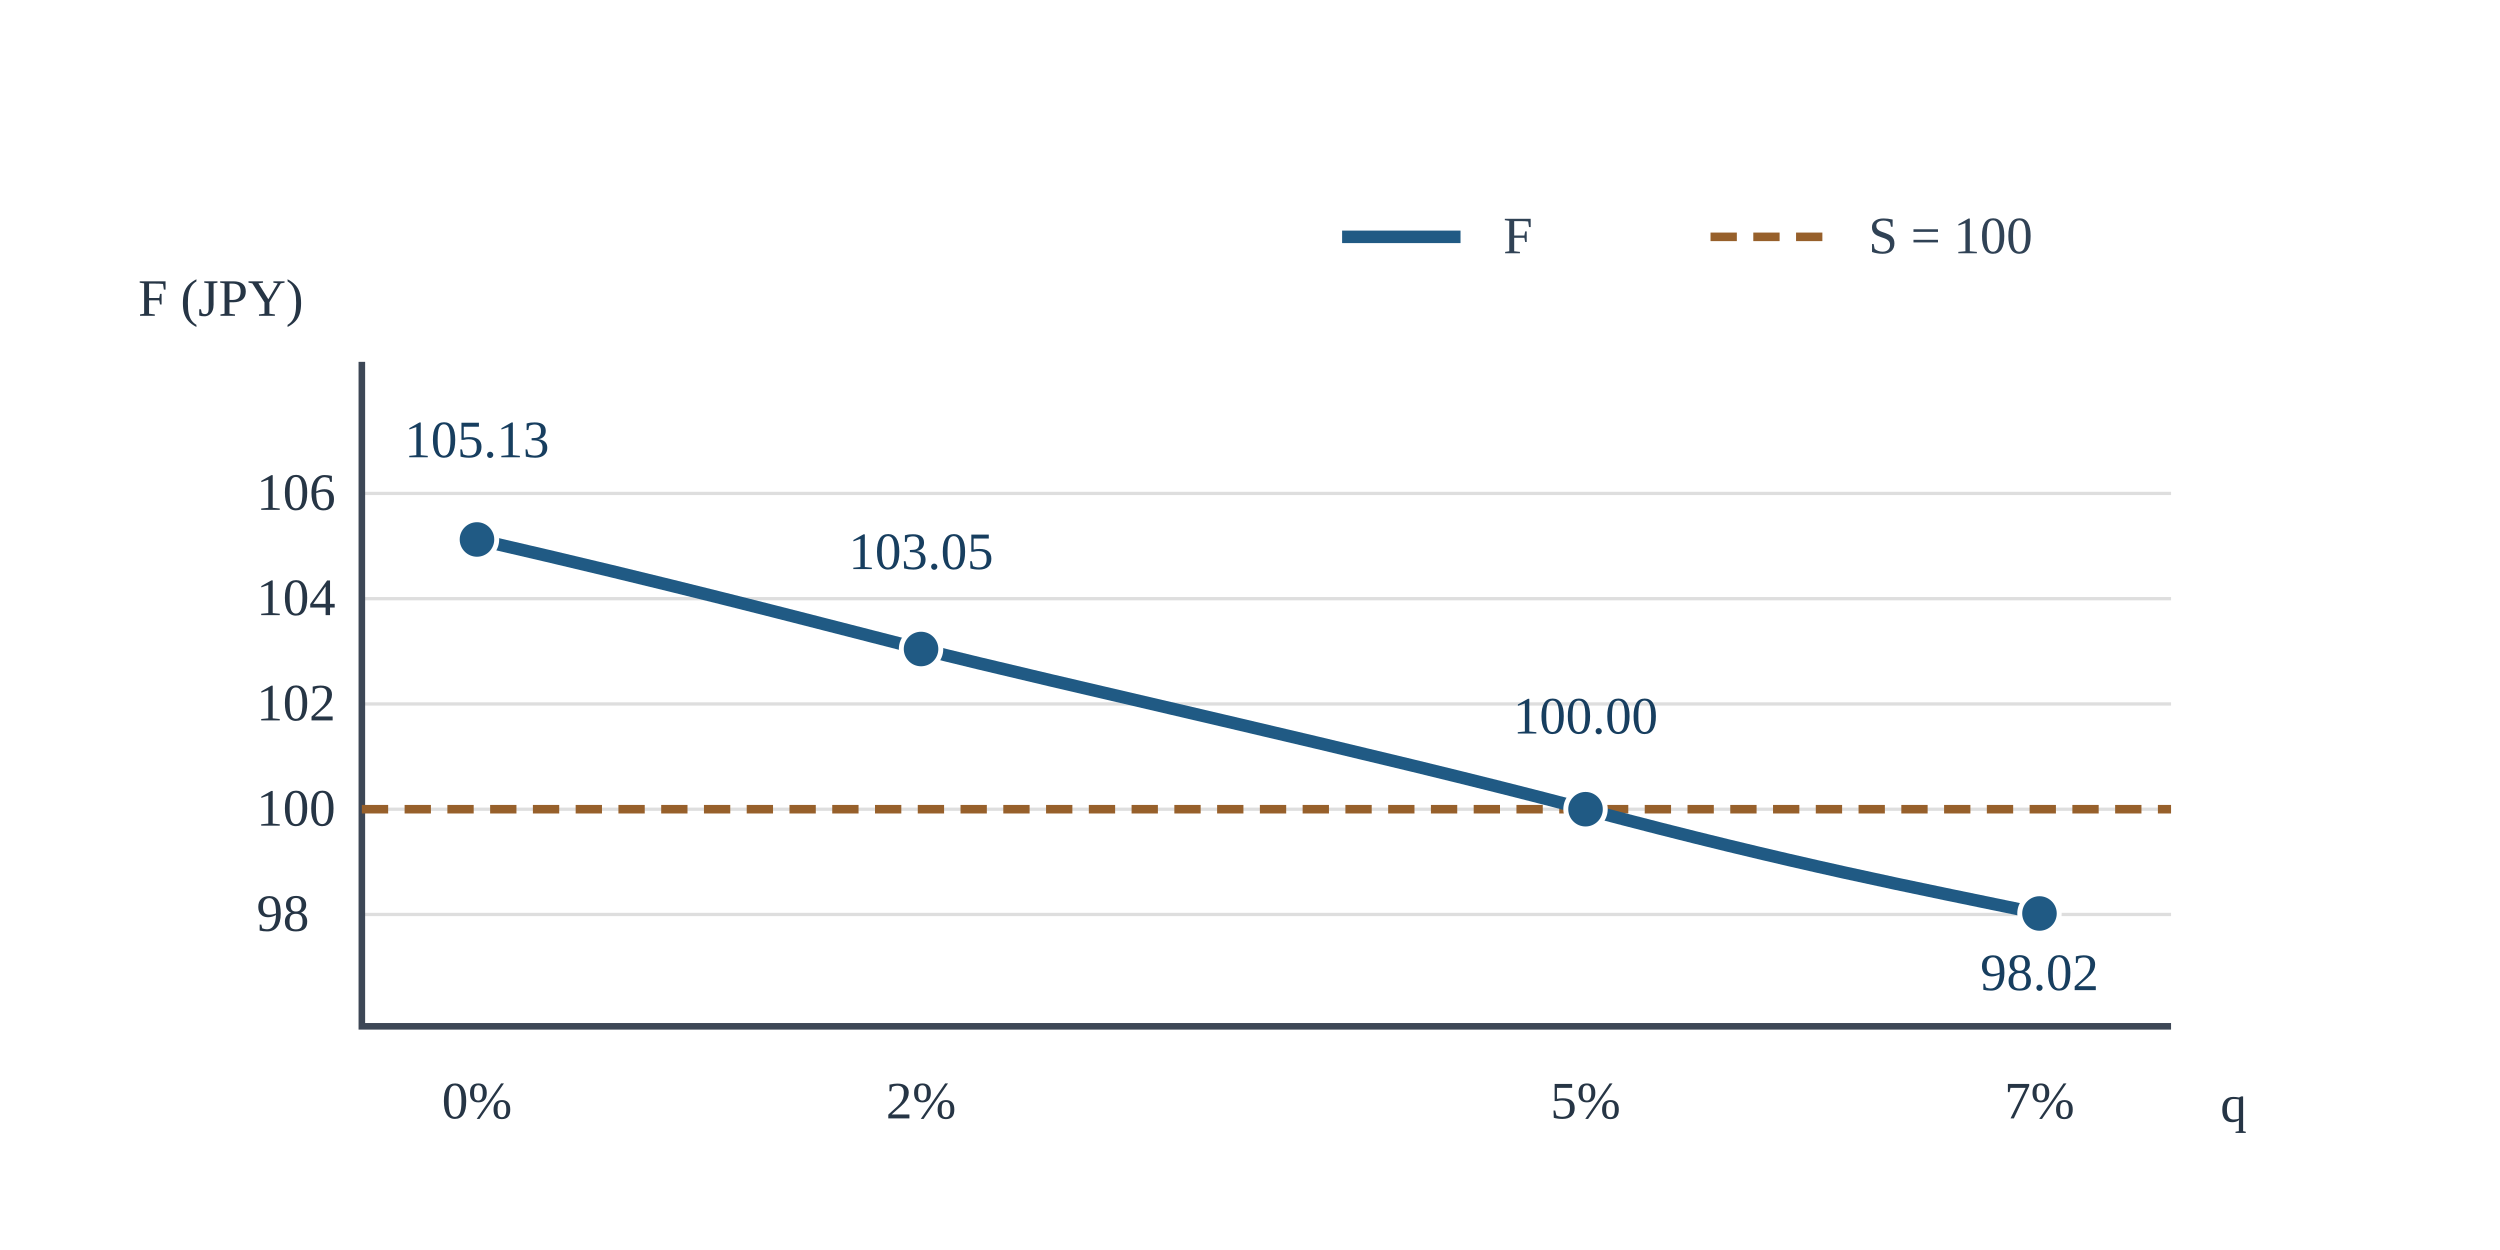
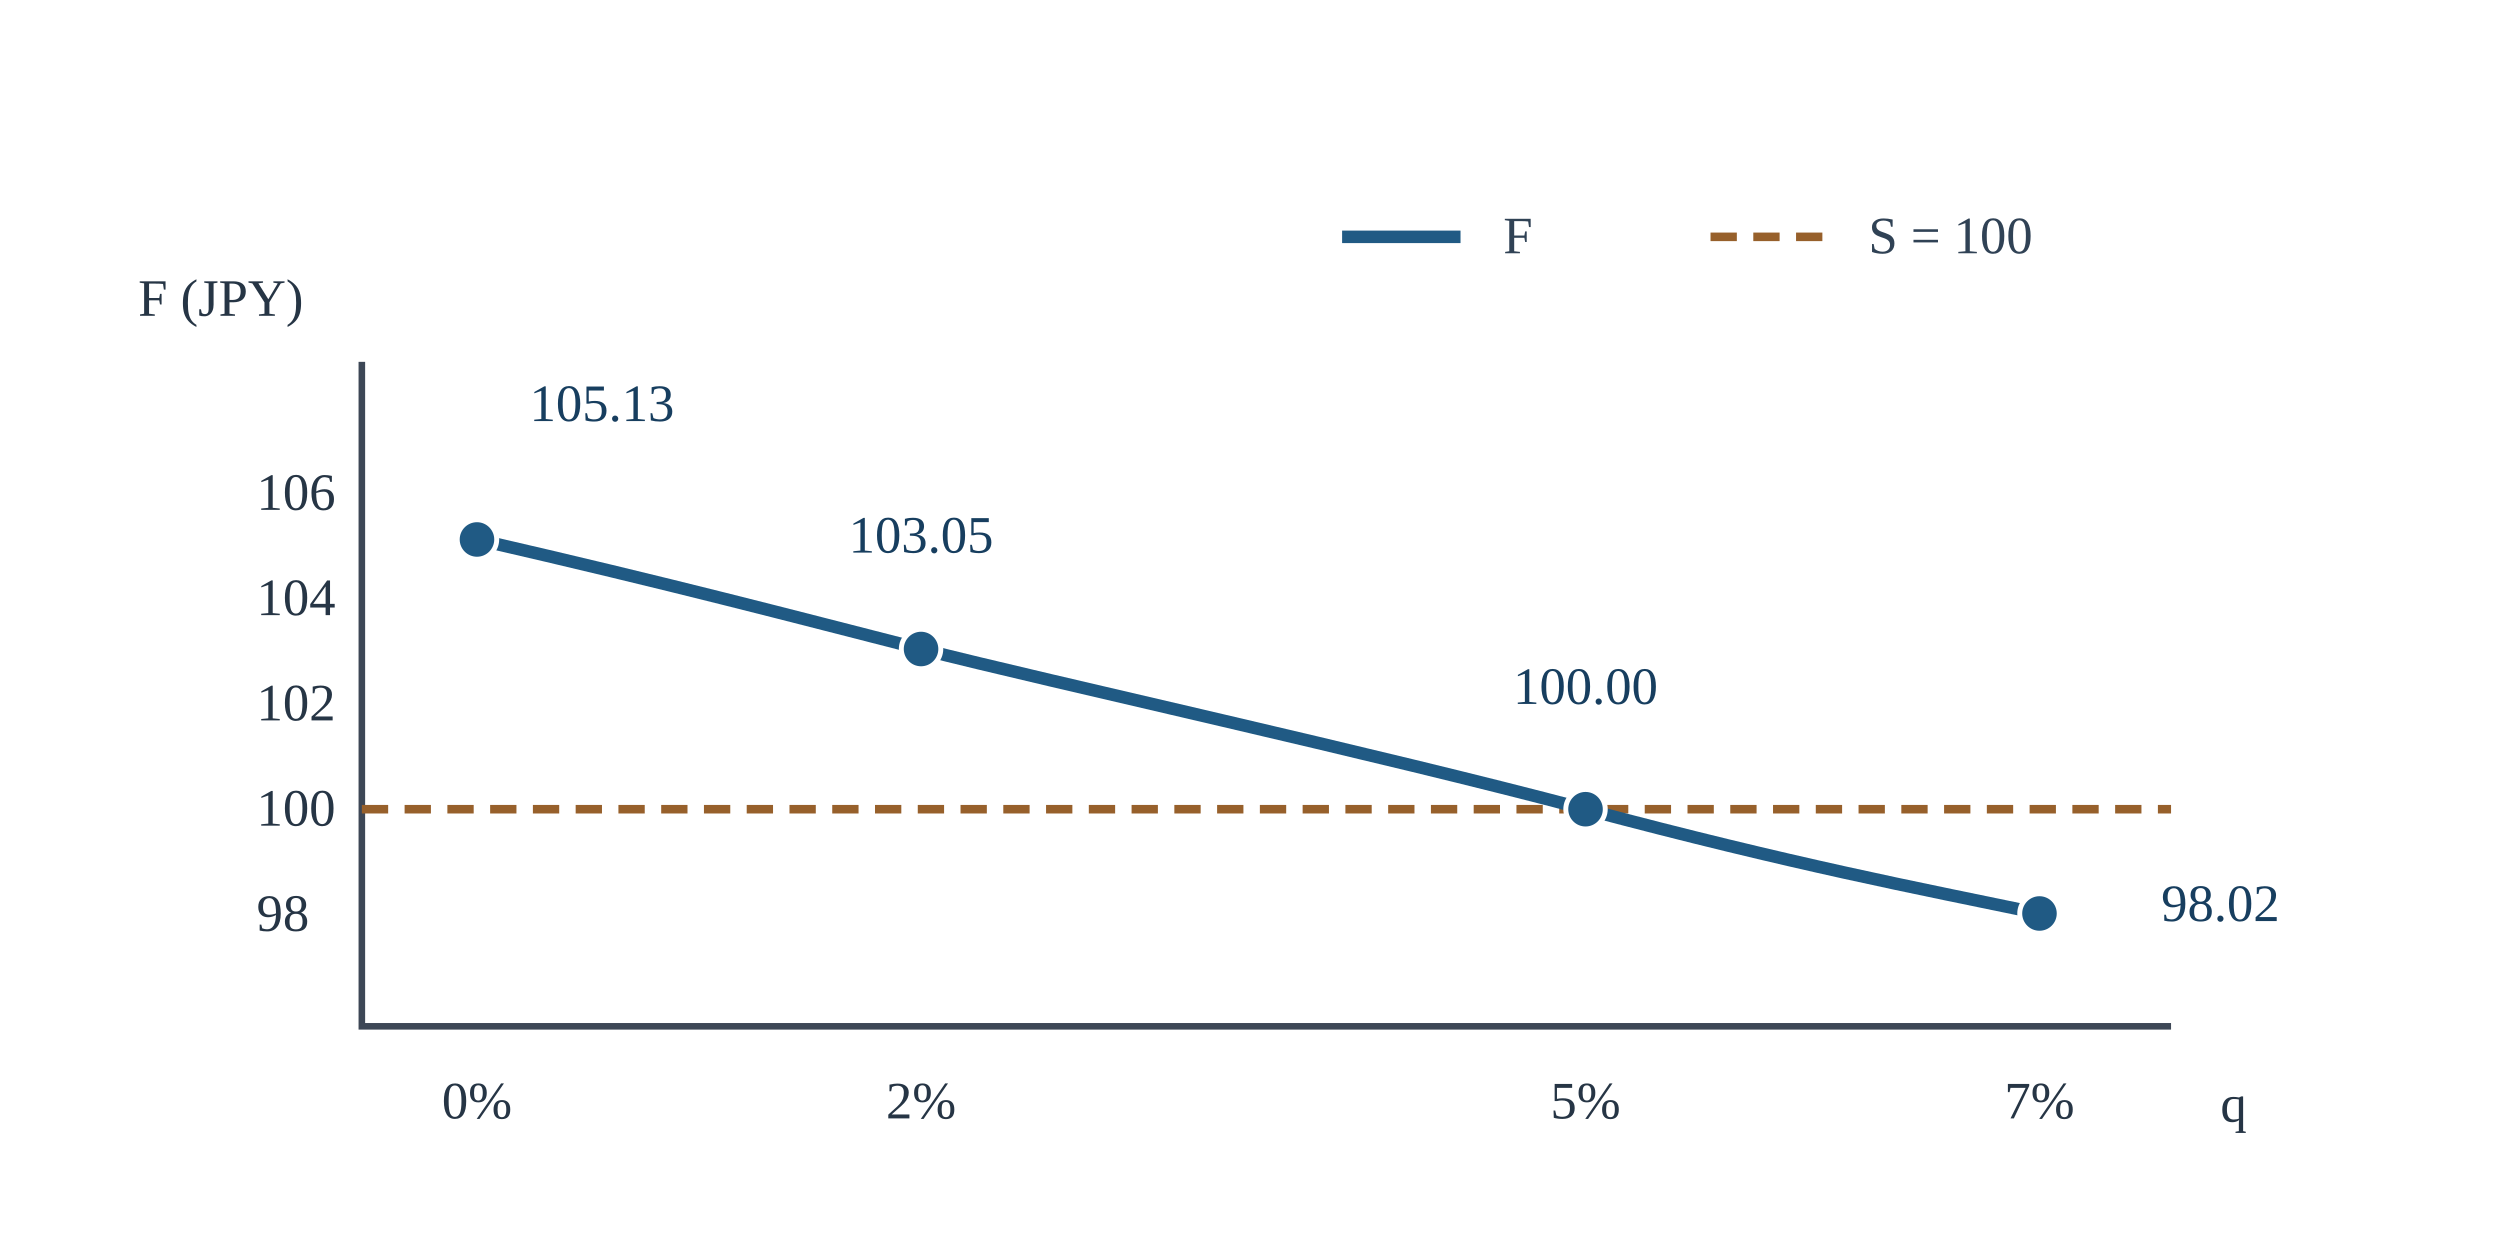
<svg xmlns="http://www.w3.org/2000/svg" viewBox="0 0 760 380" data-layout-lint="strict" role="img" aria-labelledby="forward-fig-title forward-fig-desc">
  <rect width="760" height="380" fill="#ffffff" />
-   <g stroke="#dedede" stroke-width="1">
-     <path d="M110 150 H660 M110 182 H660 M110 214 H660 M110 246 H660 M110 278 H660" />
-   </g>
  <g stroke="#3d4756" stroke-width="2" fill="none">
    <path d="M110 110 V312 H660" />
  </g>
  <g fill="#263545" font-size="16">
    <text x="42" y="96">F (JPY)</text>
    <text x="78" y="155">106</text>
    <text x="78" y="187">104</text>
    <text x="78" y="219">102</text>
    <text x="78" y="251">100</text>
    <text x="78" y="283">98</text>
    <text x="145" y="340" text-anchor="middle">0%</text>
    <text x="280" y="340" text-anchor="middle">2%</text>
    <text x="482" y="340" text-anchor="middle">5%</text>
    <text x="620" y="340" text-anchor="middle">7%</text>
    <text x="675" y="341">q</text>
  </g>
  <path d="M110 246 H660" stroke="#97602b" stroke-width="2.6" stroke-dasharray="8 5" fill="none" data-series-group="prices" data-series-label="spot" />
  <path d="M145 164.0 C205 177.8 240 187.1 280 197.3 S418 229 482 246 S582 269.8 620 277.7" stroke="#205a84" stroke-width="3.8" fill="none" data-series-group="prices" data-series-label="forward" />
  <g fill="#205a84" stroke="#ffffff" stroke-width="1.5">
    <circle cx="145" cy="164.0" r="6" />
    <circle cx="280" cy="197.3" r="6" />
    <circle cx="482" cy="246" r="6" />
    <circle cx="620" cy="277.7" r="6" />
  </g>
  <g fill="#173e5f" font-size="16" text-anchor="middle">
-     <text x="145" y="139">105.13</text>
-     <text x="280" y="173">103.05</text>
-     <text x="482" y="223">100.00</text>
-     <text x="620" y="301">98.02</text>
+     <text x="183" y="128">105.13</text>
+     <text x="280" y="168">103.05</text>
+     <text x="482" y="214">100.00</text>
+     <text x="675" y="280">98.02</text>
  </g>
  <g font-size="16" fill="#304255">
    <path d="M408 72 H444" stroke="#205a84" stroke-width="3.8" />
    <text x="457" y="77">F</text>
    <path d="M520 72 H558" stroke="#97602b" stroke-width="2.6" stroke-dasharray="8 5" />
    <text x="568" y="77">S = 100</text>
  </g>
</svg>
